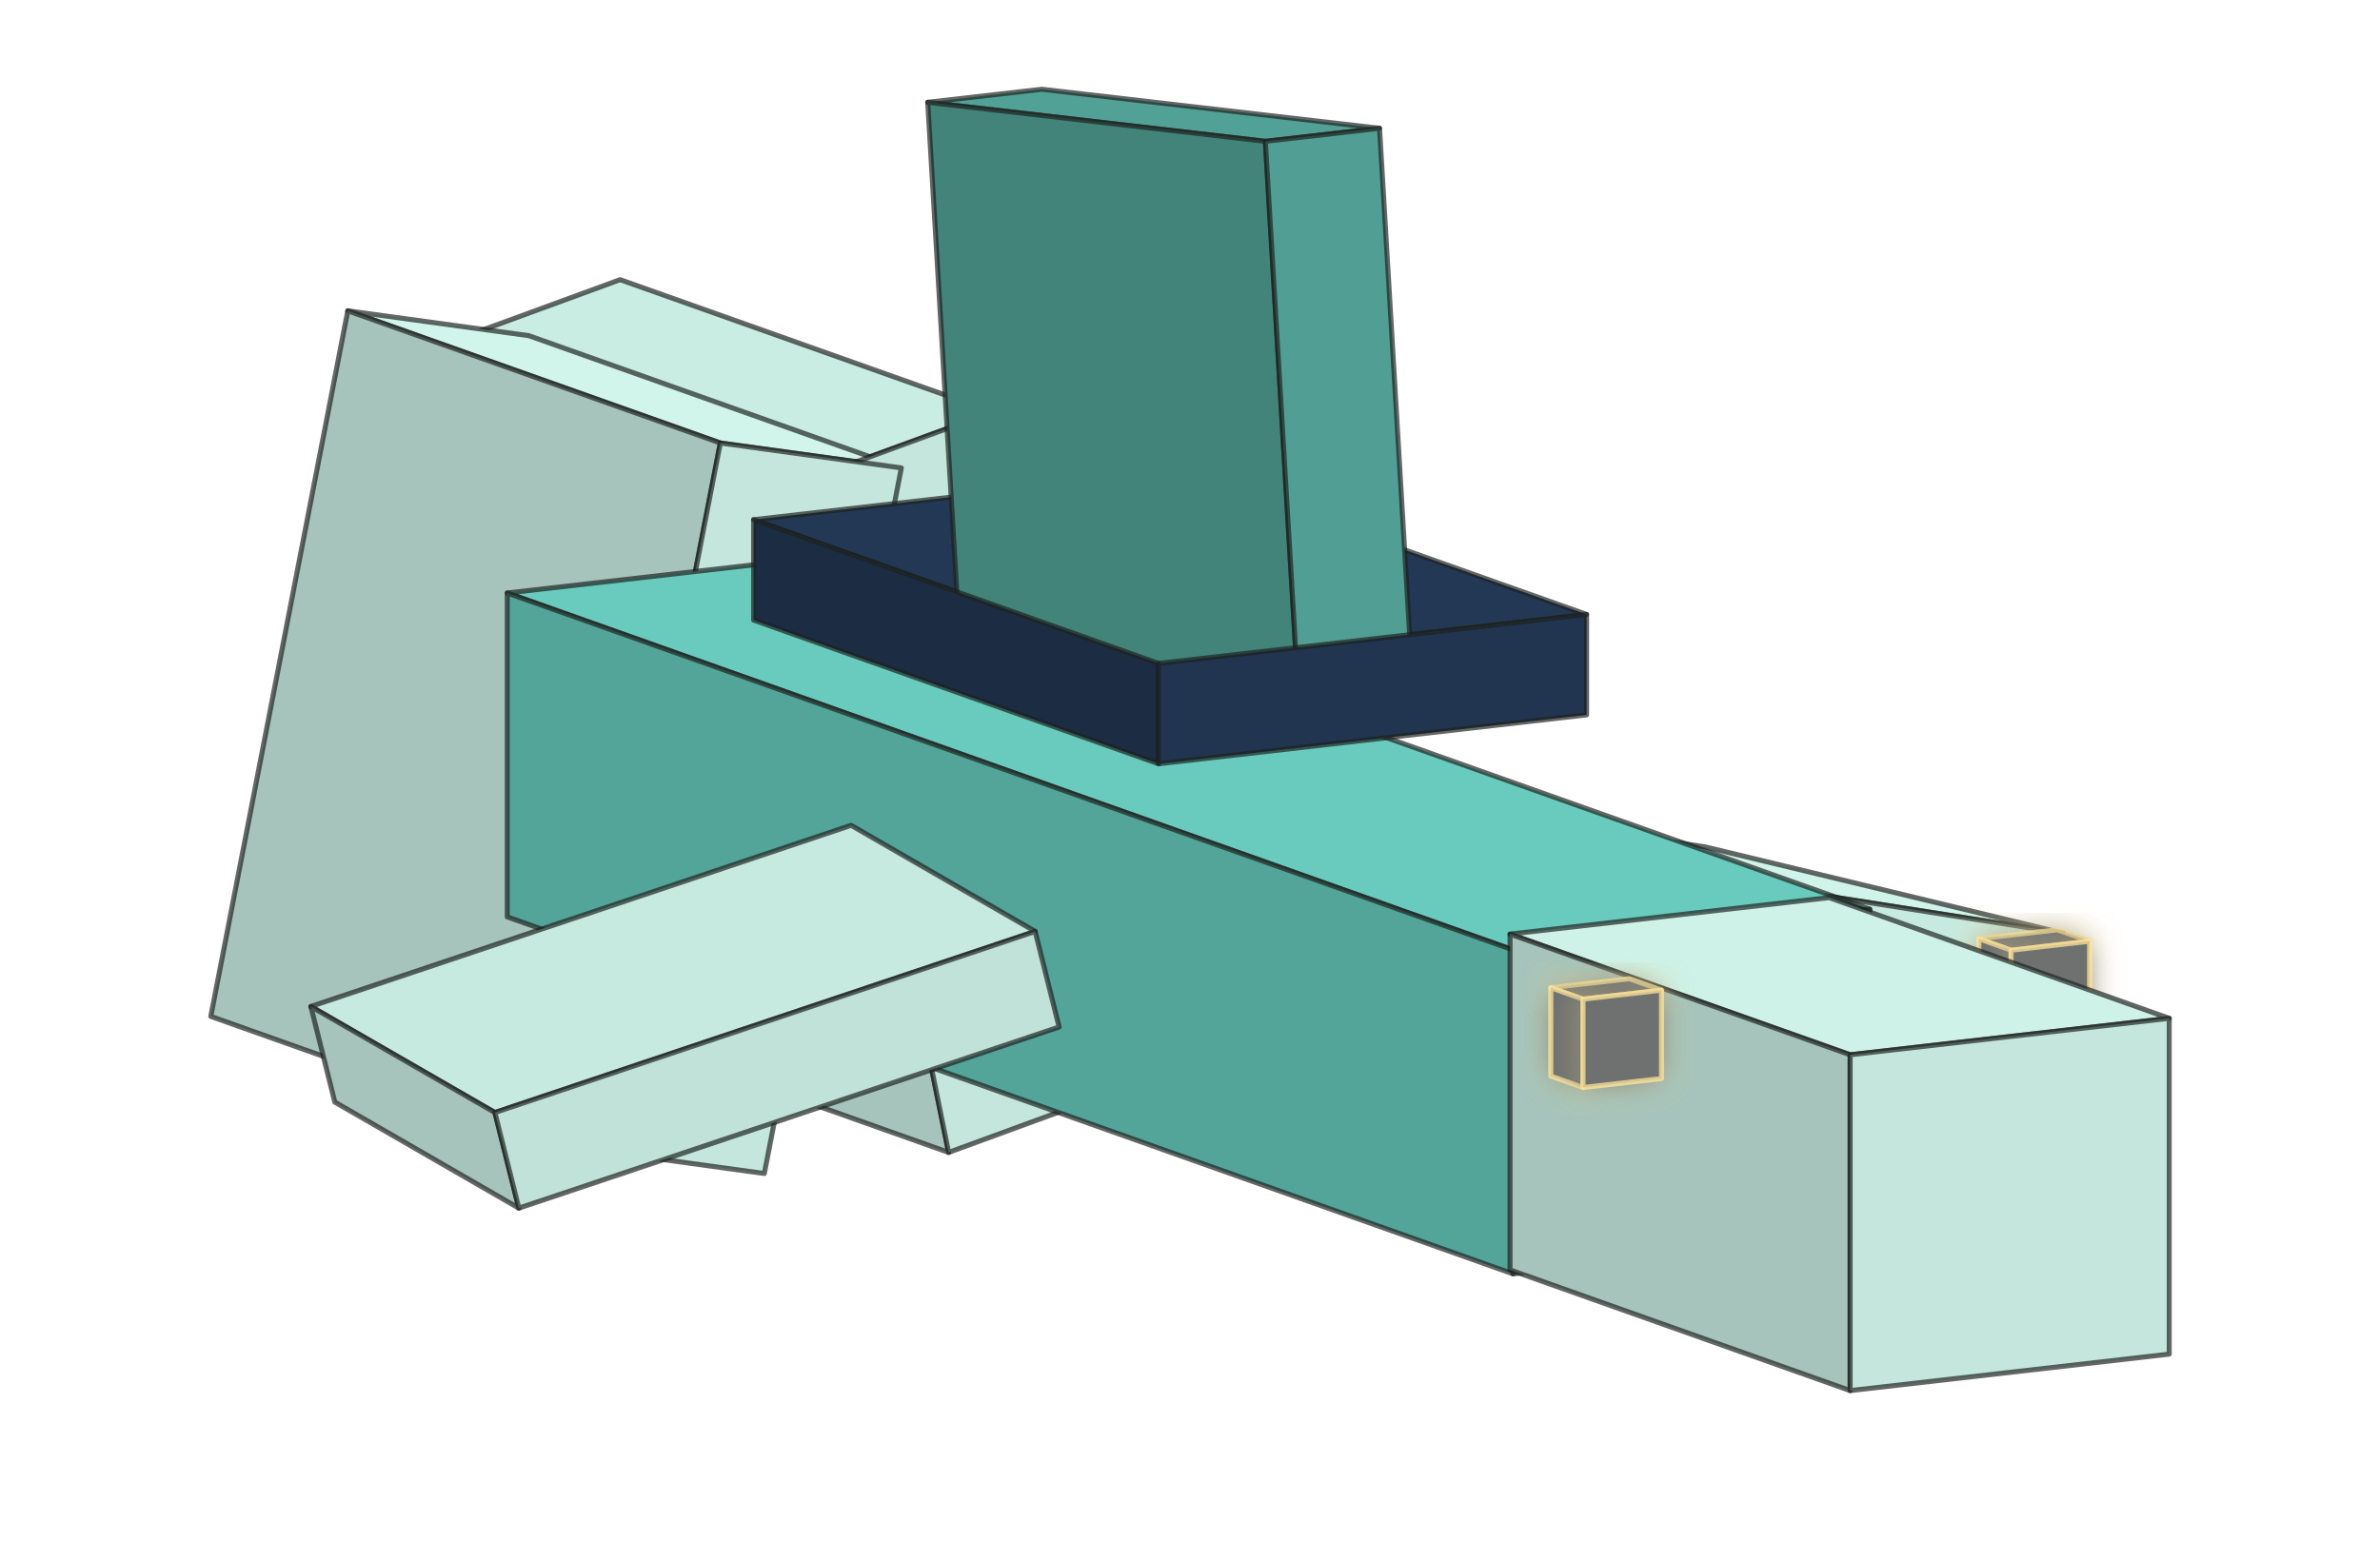
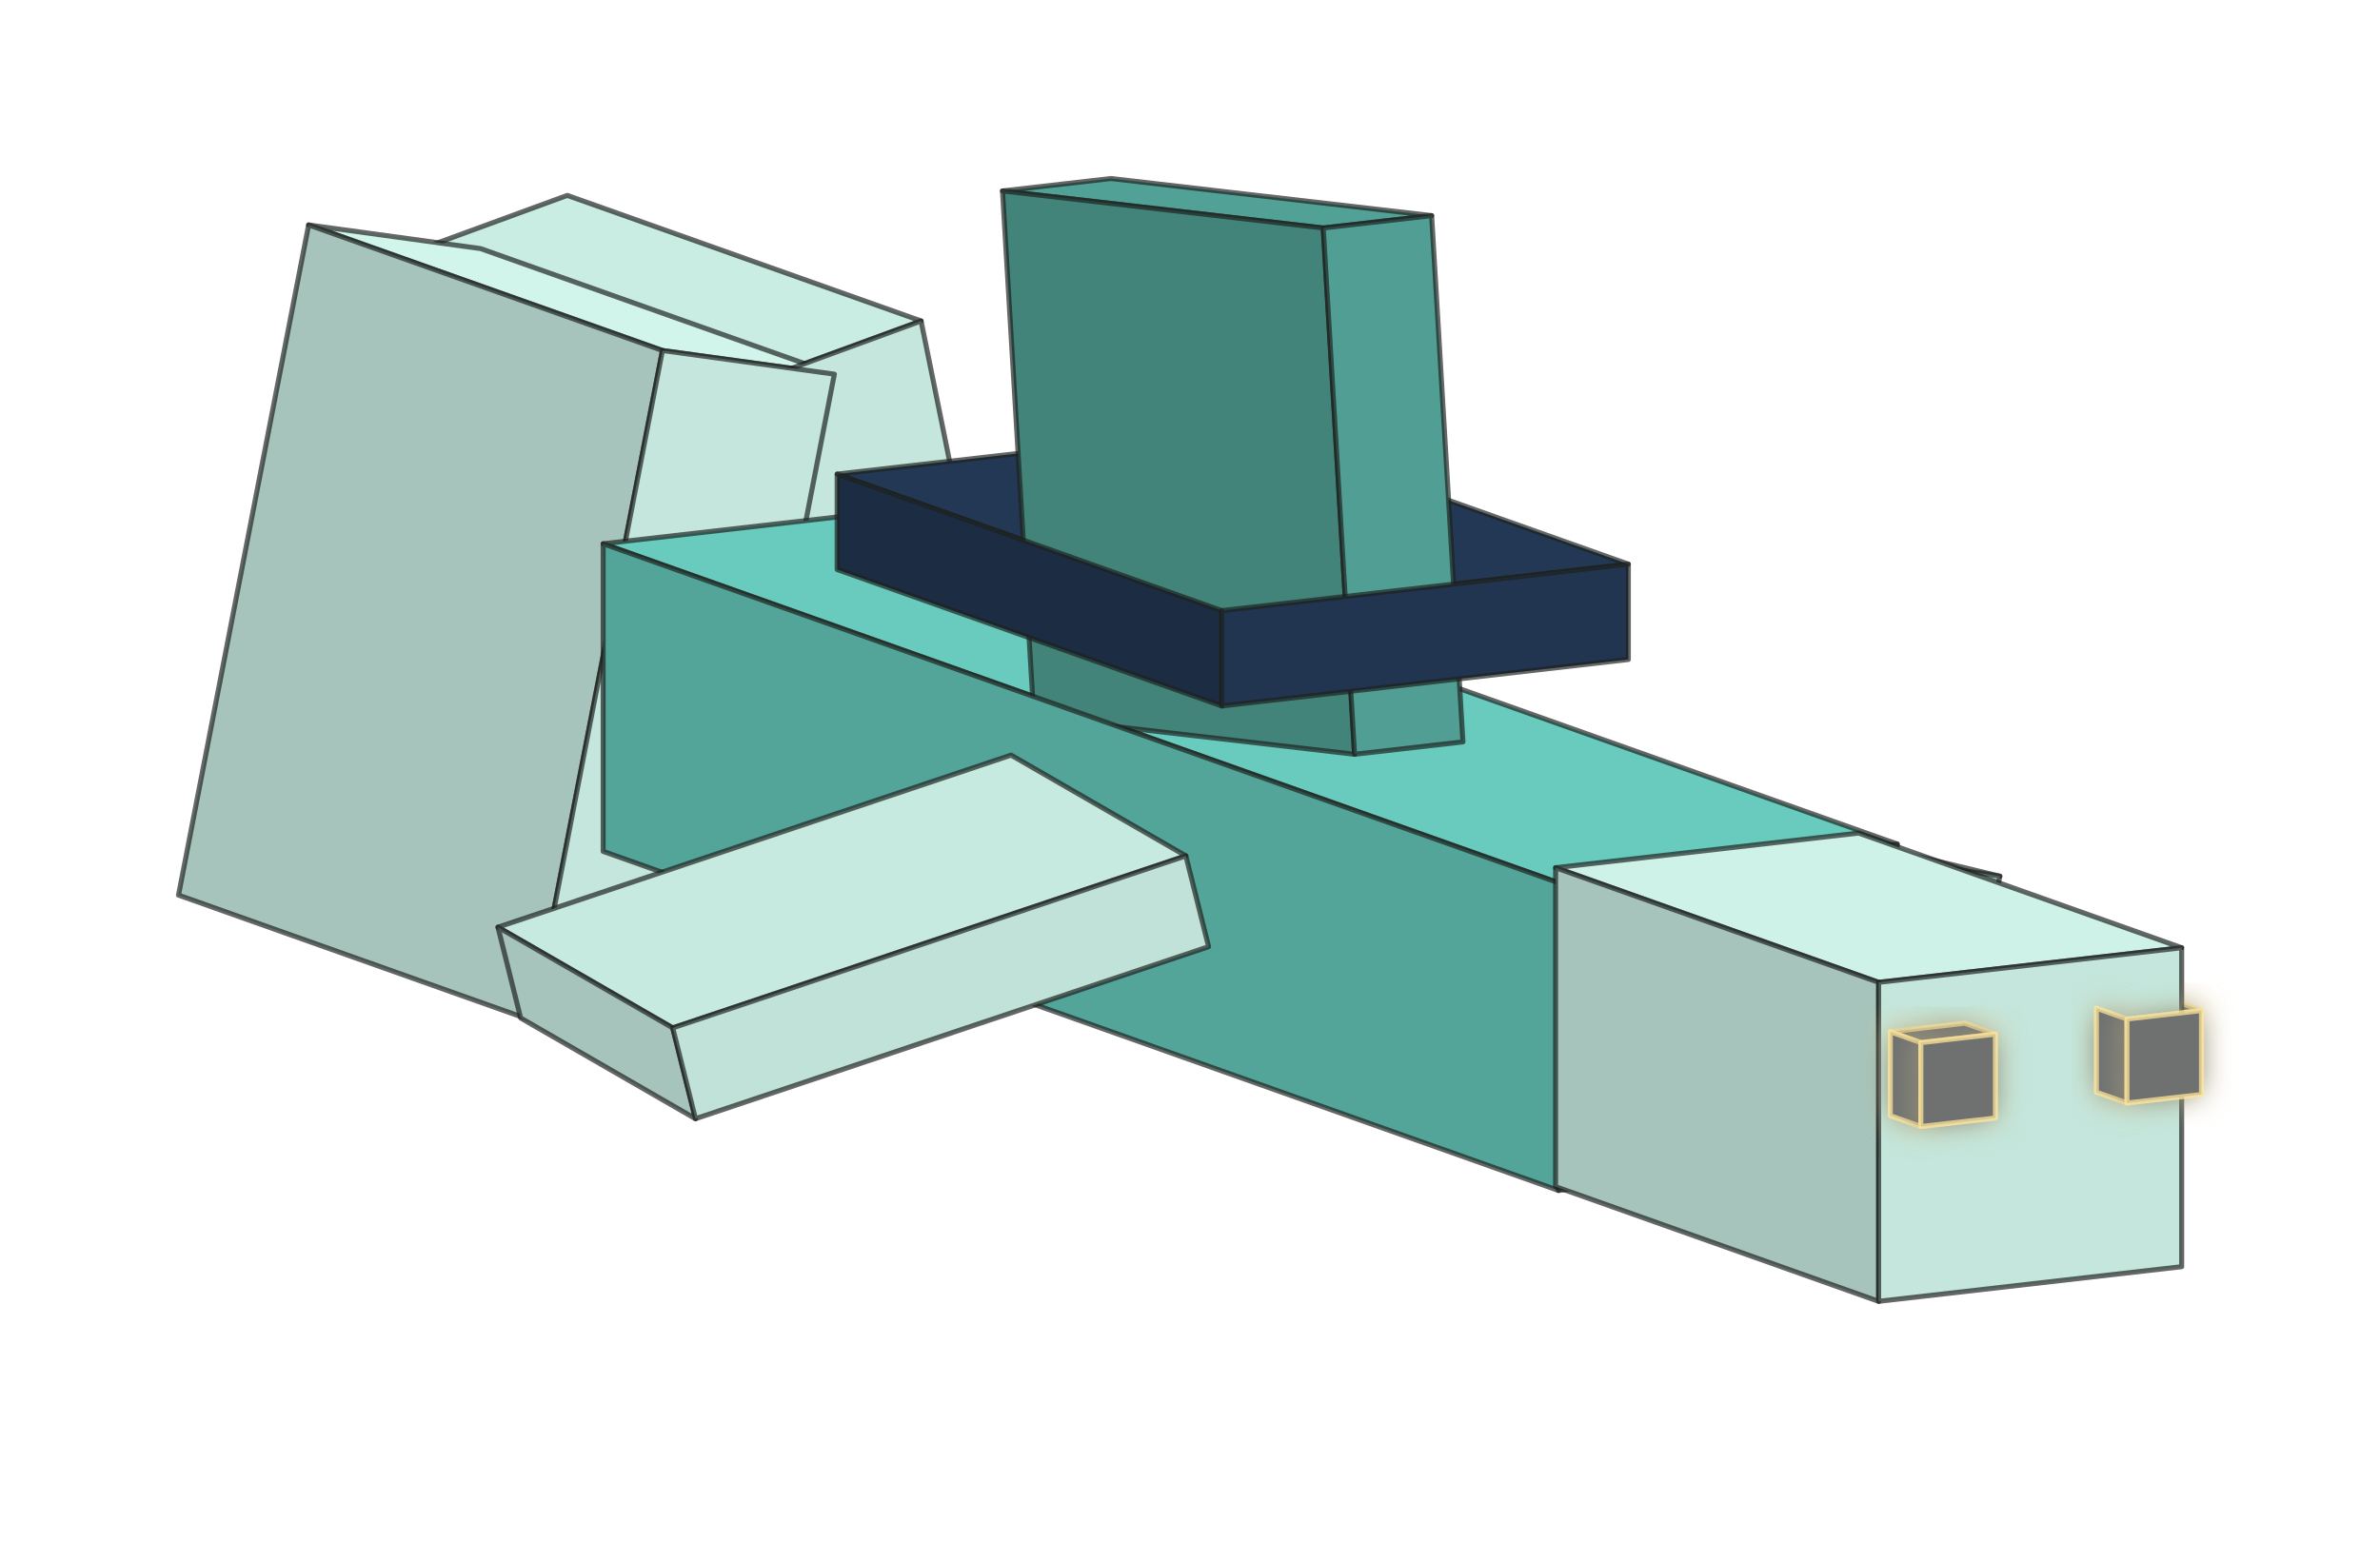
<svg xmlns="http://www.w3.org/2000/svg" width="640" height="420" viewBox="0 0 640 420" role="img" aria-labelledby="portrait-title">
  <defs>
    <filter id="portrait-glow" x="-80%" y="-80%" width="260%" height="260%">
      <feGaussianBlur stdDeviation="4" result="blur" />
      <feMerge>
        <feMergeNode in="blur" />
        <feMergeNode in="SourceGraphic" />
      </feMerge>
    </filter>
    <filter id="portrait-shadow" x="-40%" y="-80%" width="180%" height="260%">
      <feGaussianBlur stdDeviation="8" />
    </filter>
  </defs>
  <g>
-     <polygon points="255.09,309.94 218.25,128.60 118.07,93.04 154.92,274.39" fill="#a6c4bb" stroke="#1c211e" stroke-opacity=".68" stroke-width="1.35" stroke-linejoin="round" vector-effect="non-scaling-stroke" />
-     <polygon points="266.93,110.77 166.75,75.21 118.07,93.04 218.25,128.60" fill="#c9ede2" stroke="#1c211e" stroke-opacity=".68" stroke-width="1.35" stroke-linejoin="round" vector-effect="non-scaling-stroke" />
-     <polygon points="242.38,125.84 142.20,90.28 93.52,83.59 193.70,119.14" fill="#d1f5eb" stroke="#1c211e" stroke-opacity=".68" stroke-width="1.35" stroke-linejoin="round" vector-effect="non-scaling-stroke" />
-     <polygon points="156.86,308.92 193.70,119.14 93.52,83.59 56.68,273.36" fill="#a6c4bb" stroke="#1c211e" stroke-opacity=".68" stroke-width="1.35" stroke-linejoin="round" vector-effect="non-scaling-stroke" />
-     <polygon points="303.77,292.12 266.93,110.77 218.25,128.60 255.09,309.94" fill="#c4e6dc" stroke="#1c211e" stroke-opacity=".68" stroke-width="1.35" stroke-linejoin="round" vector-effect="non-scaling-stroke" />
-     <polygon points="205.54,315.61 242.38,125.84 193.70,119.14 156.86,308.92" fill="#c4e6dc" stroke="#1c211e" stroke-opacity=".68" stroke-width="1.35" stroke-linejoin="round" vector-effect="non-scaling-stroke" />
-     <polygon points="554.86,250.99 458.66,227.80 340.59,209.20 436.79,232.38" fill="#d0f4ea" stroke="#1c211e" stroke-opacity=".68" stroke-width="1.35" stroke-linejoin="round" vector-effect="non-scaling-stroke" />
-     <polygon points="431.55,259.43 436.79,232.38 340.59,209.20 335.35,236.25" fill="#a6c4bb" stroke="#1c211e" stroke-opacity=".68" stroke-width="1.35" stroke-linejoin="round" vector-effect="non-scaling-stroke" />
-     <polygon points="549.63,278.04 554.86,250.99 436.79,232.38 431.55,259.43" fill="#c7eae0" stroke="#1c211e" stroke-opacity=".68" stroke-width="1.35" stroke-linejoin="round" vector-effect="non-scaling-stroke" />
-     <polygon points="502.80,244.52 232.32,148.51 136.40,159.48 406.87,255.48" fill="#68cbbe" stroke="#1c211e" stroke-opacity=".68" stroke-width="1.35" stroke-linejoin="round" vector-effect="non-scaling-stroke" />
-     <polygon points="426.65,165.25 317.76,126.61 202.65,139.77 311.54,178.42" fill="#233855" stroke="#1c211e" stroke-opacity=".68" stroke-width="1.35" stroke-linejoin="round" vector-effect="non-scaling-stroke" />
-     <polygon points="406.87,342.60 406.87,255.48 136.40,159.48 136.40,246.60" fill="#53a499" stroke="#1c211e" stroke-opacity=".68" stroke-width="1.35" stroke-linejoin="round" vector-effect="non-scaling-stroke" />
-     <polygon points="370.97,34.50 280.16,24.00 249.47,27.51 340.27,38.01" fill="#52a196" stroke="#1c211e" stroke-opacity=".68" stroke-width="1.35" stroke-linejoin="round" vector-effect="non-scaling-stroke" />
-     <polygon points="349.14,187.03 340.27,38.01 249.47,27.51 258.33,176.53" fill="#42847a" stroke="#1c211e" stroke-opacity=".68" stroke-width="1.35" stroke-linejoin="round" vector-effect="non-scaling-stroke" />
-     <polygon points="311.54,205.42 311.54,178.42 202.65,139.77 202.65,166.78" fill="#1b2c43" stroke="#1c211e" stroke-opacity=".68" stroke-width="1.35" stroke-linejoin="round" vector-effect="non-scaling-stroke" />
-     <polygon points="278.36,250.50 228.87,221.97 83.59,270.69 133.08,299.21" fill="#c7eae0" stroke="#1c211e" stroke-opacity=".68" stroke-width="1.35" stroke-linejoin="round" vector-effect="non-scaling-stroke" />
-     <polygon points="139.52,324.93 133.08,299.21 83.59,270.69 90.03,296.40" fill="#a6c4bb" stroke="#1c211e" stroke-opacity=".68" stroke-width="1.35" stroke-linejoin="round" vector-effect="non-scaling-stroke" />
-     <polygon points="379.83,183.52 370.97,34.50 340.27,38.01 349.14,187.03" fill="#519f94" stroke="#1c211e" stroke-opacity=".68" stroke-width="1.35" stroke-linejoin="round" vector-effect="non-scaling-stroke" />
-     <polygon points="426.65,192.26 426.65,165.25 311.54,178.42 311.54,205.42" fill="#213550" stroke="#1c211e" stroke-opacity=".68" stroke-width="1.35" stroke-linejoin="round" vector-effect="non-scaling-stroke" />
-     <polygon points="284.80,276.21 278.36,250.50 133.08,299.21 139.52,324.93" fill="#c0e2d8" stroke="#1c211e" stroke-opacity=".68" stroke-width="1.35" stroke-linejoin="round" vector-effect="non-scaling-stroke" />
-     <polygon points="502.80,331.64 502.80,244.52 406.87,255.48 406.87,342.60" fill="#63c1b4" stroke="#1c211e" stroke-opacity=".68" stroke-width="1.35" stroke-linejoin="round" vector-effect="non-scaling-stroke" />
-     <polygon points="561.90,253.14 553.24,250.07 532.13,252.48 540.80,255.56" fill="#6e716f" stroke="#ffe59a" stroke-opacity=".74" stroke-width="1.35" stroke-linejoin="round" vector-effect="non-scaling-stroke" filter="url(#portrait-glow)" />
-     <polygon points="540.80,279.32 540.80,255.56 532.13,252.48 532.13,276.25" fill="#6e716f" stroke="#ffe59a" stroke-opacity=".74" stroke-width="1.35" stroke-linejoin="round" vector-effect="non-scaling-stroke" filter="url(#portrait-glow)" />
-     <polygon points="561.90,276.91 561.90,253.14 540.80,255.56 540.80,279.32" fill="#6e716f" stroke="#ffe59a" stroke-opacity=".74" stroke-width="1.35" stroke-linejoin="round" vector-effect="non-scaling-stroke" filter="url(#portrait-glow)" />
-     <polygon points="583.32,273.87 491.85,241.41 406.06,251.22 497.52,283.68" fill="#cef2e8" stroke="#1c211e" stroke-opacity=".68" stroke-width="1.35" stroke-linejoin="round" vector-effect="non-scaling-stroke" />
-     <polygon points="497.52,374.00 497.52,283.68 406.06,251.22 406.06,341.54" fill="#a6c4bb" stroke="#1c211e" stroke-opacity=".68" stroke-width="1.35" stroke-linejoin="round" vector-effect="non-scaling-stroke" />
-     <polygon points="446.79,266.30 438.13,263.23 417.03,265.64 425.69,268.72" fill="#6e716f" stroke="#ffe59a" stroke-opacity=".74" stroke-width="1.35" stroke-linejoin="round" vector-effect="non-scaling-stroke" filter="url(#portrait-glow)" />
-     <polygon points="425.69,292.49 425.69,268.72 417.03,265.64 417.03,289.41" fill="#6e716f" stroke="#ffe59a" stroke-opacity=".74" stroke-width="1.35" stroke-linejoin="round" vector-effect="non-scaling-stroke" filter="url(#portrait-glow)" />
-     <polygon points="446.79,290.07 446.79,266.30 425.69,268.72 425.69,292.49" fill="#6e716f" stroke="#ffe59a" stroke-opacity=".74" stroke-width="1.35" stroke-linejoin="round" vector-effect="non-scaling-stroke" filter="url(#portrait-glow)" />
-     <polygon points="583.32,364.19 583.32,273.87 497.52,283.68 497.52,374.00" fill="#c4e6dc" stroke="#1c211e" stroke-opacity=".68" stroke-width="1.35" stroke-linejoin="round" vector-effect="non-scaling-stroke" />
+     <polygon points="236.45,275.49 201.46,103.25 106.31,69.48 141.30,241.72" fill="#a6c4bb" stroke="#1c211e" stroke-opacity=".68" stroke-width="1.35" stroke-linejoin="round" vector-effect="non-scaling-stroke" />
+     <polygon points="247.69,86.32 152.54,52.55 106.31,69.48 201.46,103.25" fill="#c9ede2" stroke="#1c211e" stroke-opacity=".68" stroke-width="1.35" stroke-linejoin="round" vector-effect="non-scaling-stroke" />
+     <polygon points="224.37,100.63 129.23,66.86 82.99,60.50 178.14,94.27" fill="#d1f5eb" stroke="#1c211e" stroke-opacity=".68" stroke-width="1.35" stroke-linejoin="round" vector-effect="non-scaling-stroke" />
+     <polygon points="143.15,274.51 178.14,94.27 82.99,60.50 48.00,240.74" fill="#a6c4bb" stroke="#1c211e" stroke-opacity=".68" stroke-width="1.35" stroke-linejoin="round" vector-effect="non-scaling-stroke" />
+     <polygon points="282.68,258.56 247.69,86.32 201.46,103.25 236.45,275.49" fill="#c4e6dc" stroke="#1c211e" stroke-opacity=".68" stroke-width="1.35" stroke-linejoin="round" vector-effect="non-scaling-stroke" />
+     <polygon points="189.38,280.87 224.37,100.63 178.14,94.27 143.15,274.51" fill="#c4e6dc" stroke="#1c211e" stroke-opacity=".68" stroke-width="1.35" stroke-linejoin="round" vector-effect="non-scaling-stroke" />
+     <polygon points="537.78,235.65 446.41,213.63 334.26,195.96 425.63,217.98" fill="#d0f4ea" stroke="#1c211e" stroke-opacity=".68" stroke-width="1.35" stroke-linejoin="round" vector-effect="non-scaling-stroke" />
+     <polygon points="420.66,243.67 425.63,217.98 334.26,195.96 329.29,221.65" fill="#a6c4bb" stroke="#1c211e" stroke-opacity=".68" stroke-width="1.35" stroke-linejoin="round" vector-effect="non-scaling-stroke" />
+     <polygon points="532.81,261.34 537.78,235.65 425.63,217.98 420.66,243.67" fill="#c7eae0" stroke="#1c211e" stroke-opacity=".68" stroke-width="1.35" stroke-linejoin="round" vector-effect="non-scaling-stroke" />
+     <polygon points="510.19,227.00 253.30,135.82 162.19,146.24 419.09,237.42" fill="#68cbbe" stroke="#1c211e" stroke-opacity=".68" stroke-width="1.35" stroke-linejoin="round" vector-effect="non-scaling-stroke" />
+     <polygon points="437.87,151.72 334.45,115.01 225.12,127.51 328.54,164.22" fill="#233855" stroke="#1c211e" stroke-opacity=".68" stroke-width="1.35" stroke-linejoin="round" vector-effect="non-scaling-stroke" />
+     <polygon points="384.98,57.99 298.73,48.01 269.58,51.35 355.83,61.32" fill="#52a196" stroke="#1c211e" stroke-opacity=".68" stroke-width="1.35" stroke-linejoin="round" vector-effect="non-scaling-stroke" />
+     <polygon points="364.25,202.86 355.83,61.32 269.58,51.35 278.00,192.88" fill="#42847a" stroke="#1c211e" stroke-opacity=".68" stroke-width="1.35" stroke-linejoin="round" vector-effect="non-scaling-stroke" />
+     <polygon points="419.09,320.17 419.09,237.42 162.19,146.24 162.19,228.98" fill="#53a499" stroke="#1c211e" stroke-opacity=".68" stroke-width="1.35" stroke-linejoin="round" vector-effect="non-scaling-stroke" />
+     <polygon points="328.54,189.87 328.54,164.22 225.12,127.51 225.12,153.17" fill="#1b2c43" stroke="#1c211e" stroke-opacity=".68" stroke-width="1.35" stroke-linejoin="round" vector-effect="non-scaling-stroke" />
+     <polygon points="318.88,230.18 271.88,203.09 133.90,249.36 180.90,276.45" fill="#c7eae0" stroke="#1c211e" stroke-opacity=".68" stroke-width="1.35" stroke-linejoin="round" vector-effect="non-scaling-stroke" />
+     <polygon points="187.02,300.88 180.90,276.45 133.90,249.36 140.01,273.79" fill="#a6c4bb" stroke="#1c211e" stroke-opacity=".68" stroke-width="1.35" stroke-linejoin="round" vector-effect="non-scaling-stroke" />
+     <polygon points="393.40,199.53 384.98,57.99 355.83,61.32 364.25,202.86" fill="#519f94" stroke="#1c211e" stroke-opacity=".68" stroke-width="1.35" stroke-linejoin="round" vector-effect="non-scaling-stroke" />
+     <polygon points="437.87,177.37 437.87,151.72 328.54,164.22 328.54,189.87" fill="#213550" stroke="#1c211e" stroke-opacity=".68" stroke-width="1.35" stroke-linejoin="round" vector-effect="non-scaling-stroke" />
+     <polygon points="325.00,254.61 318.88,230.18 180.90,276.45 187.02,300.88" fill="#c0e2d8" stroke="#1c211e" stroke-opacity=".68" stroke-width="1.35" stroke-linejoin="round" vector-effect="non-scaling-stroke" />
+     <polygon points="510.19,309.75 510.19,227.00 419.09,237.42 419.09,320.17" fill="#63c1b4" stroke="#1c211e" stroke-opacity=".68" stroke-width="1.35" stroke-linejoin="round" vector-effect="non-scaling-stroke" />
+     <polygon points="586.67,254.89 499.80,224.05 418.31,233.37 505.18,264.20" fill="#cef2e8" stroke="#1c211e" stroke-opacity=".68" stroke-width="1.35" stroke-linejoin="round" vector-effect="non-scaling-stroke" />
+     <polygon points="505.18,349.99 505.18,264.20 418.31,233.37 418.31,319.15" fill="#a6c4bb" stroke="#1c211e" stroke-opacity=".68" stroke-width="1.35" stroke-linejoin="round" vector-effect="non-scaling-stroke" />
+     <polygon points="592.00,271.78 583.77,268.86 563.73,271.15 571.96,274.07" fill="#6e716f" stroke="#ffe59a" stroke-opacity=".74" stroke-width="1.35" stroke-linejoin="round" vector-effect="non-scaling-stroke" filter="url(#portrait-glow)" />
+     <polygon points="586.67,340.67 586.67,254.89 505.18,264.20 505.18,349.99" fill="#c4e6dc" stroke="#1c211e" stroke-opacity=".68" stroke-width="1.35" stroke-linejoin="round" vector-effect="non-scaling-stroke" />
+     <polygon points="571.96,296.65 571.96,274.07 563.73,271.15 563.73,293.73" fill="#6e716f" stroke="#ffe59a" stroke-opacity=".74" stroke-width="1.35" stroke-linejoin="round" vector-effect="non-scaling-stroke" filter="url(#portrait-glow)" />
+     <polygon points="592.00,294.36 592.00,271.78 571.96,274.07 571.96,296.65" fill="#6e716f" stroke="#ffe59a" stroke-opacity=".74" stroke-width="1.35" stroke-linejoin="round" vector-effect="non-scaling-stroke" filter="url(#portrait-glow)" />
+     <polygon points="536.59,278.12 528.36,275.20 508.32,277.49 516.54,280.41" fill="#6e716f" stroke="#ffe59a" stroke-opacity=".74" stroke-width="1.35" stroke-linejoin="round" vector-effect="non-scaling-stroke" filter="url(#portrait-glow)" />
+     <polygon points="516.54,302.98 516.54,280.41 508.32,277.49 508.32,300.06" fill="#6e716f" stroke="#ffe59a" stroke-opacity=".74" stroke-width="1.35" stroke-linejoin="round" vector-effect="non-scaling-stroke" filter="url(#portrait-glow)" />
+     <polygon points="536.59,300.69 536.59,278.12 516.54,280.41 516.54,302.98" fill="#6e716f" stroke="#ffe59a" stroke-opacity=".74" stroke-width="1.35" stroke-linejoin="round" vector-effect="non-scaling-stroke" filter="url(#portrait-glow)" />
  </g>
</svg>
